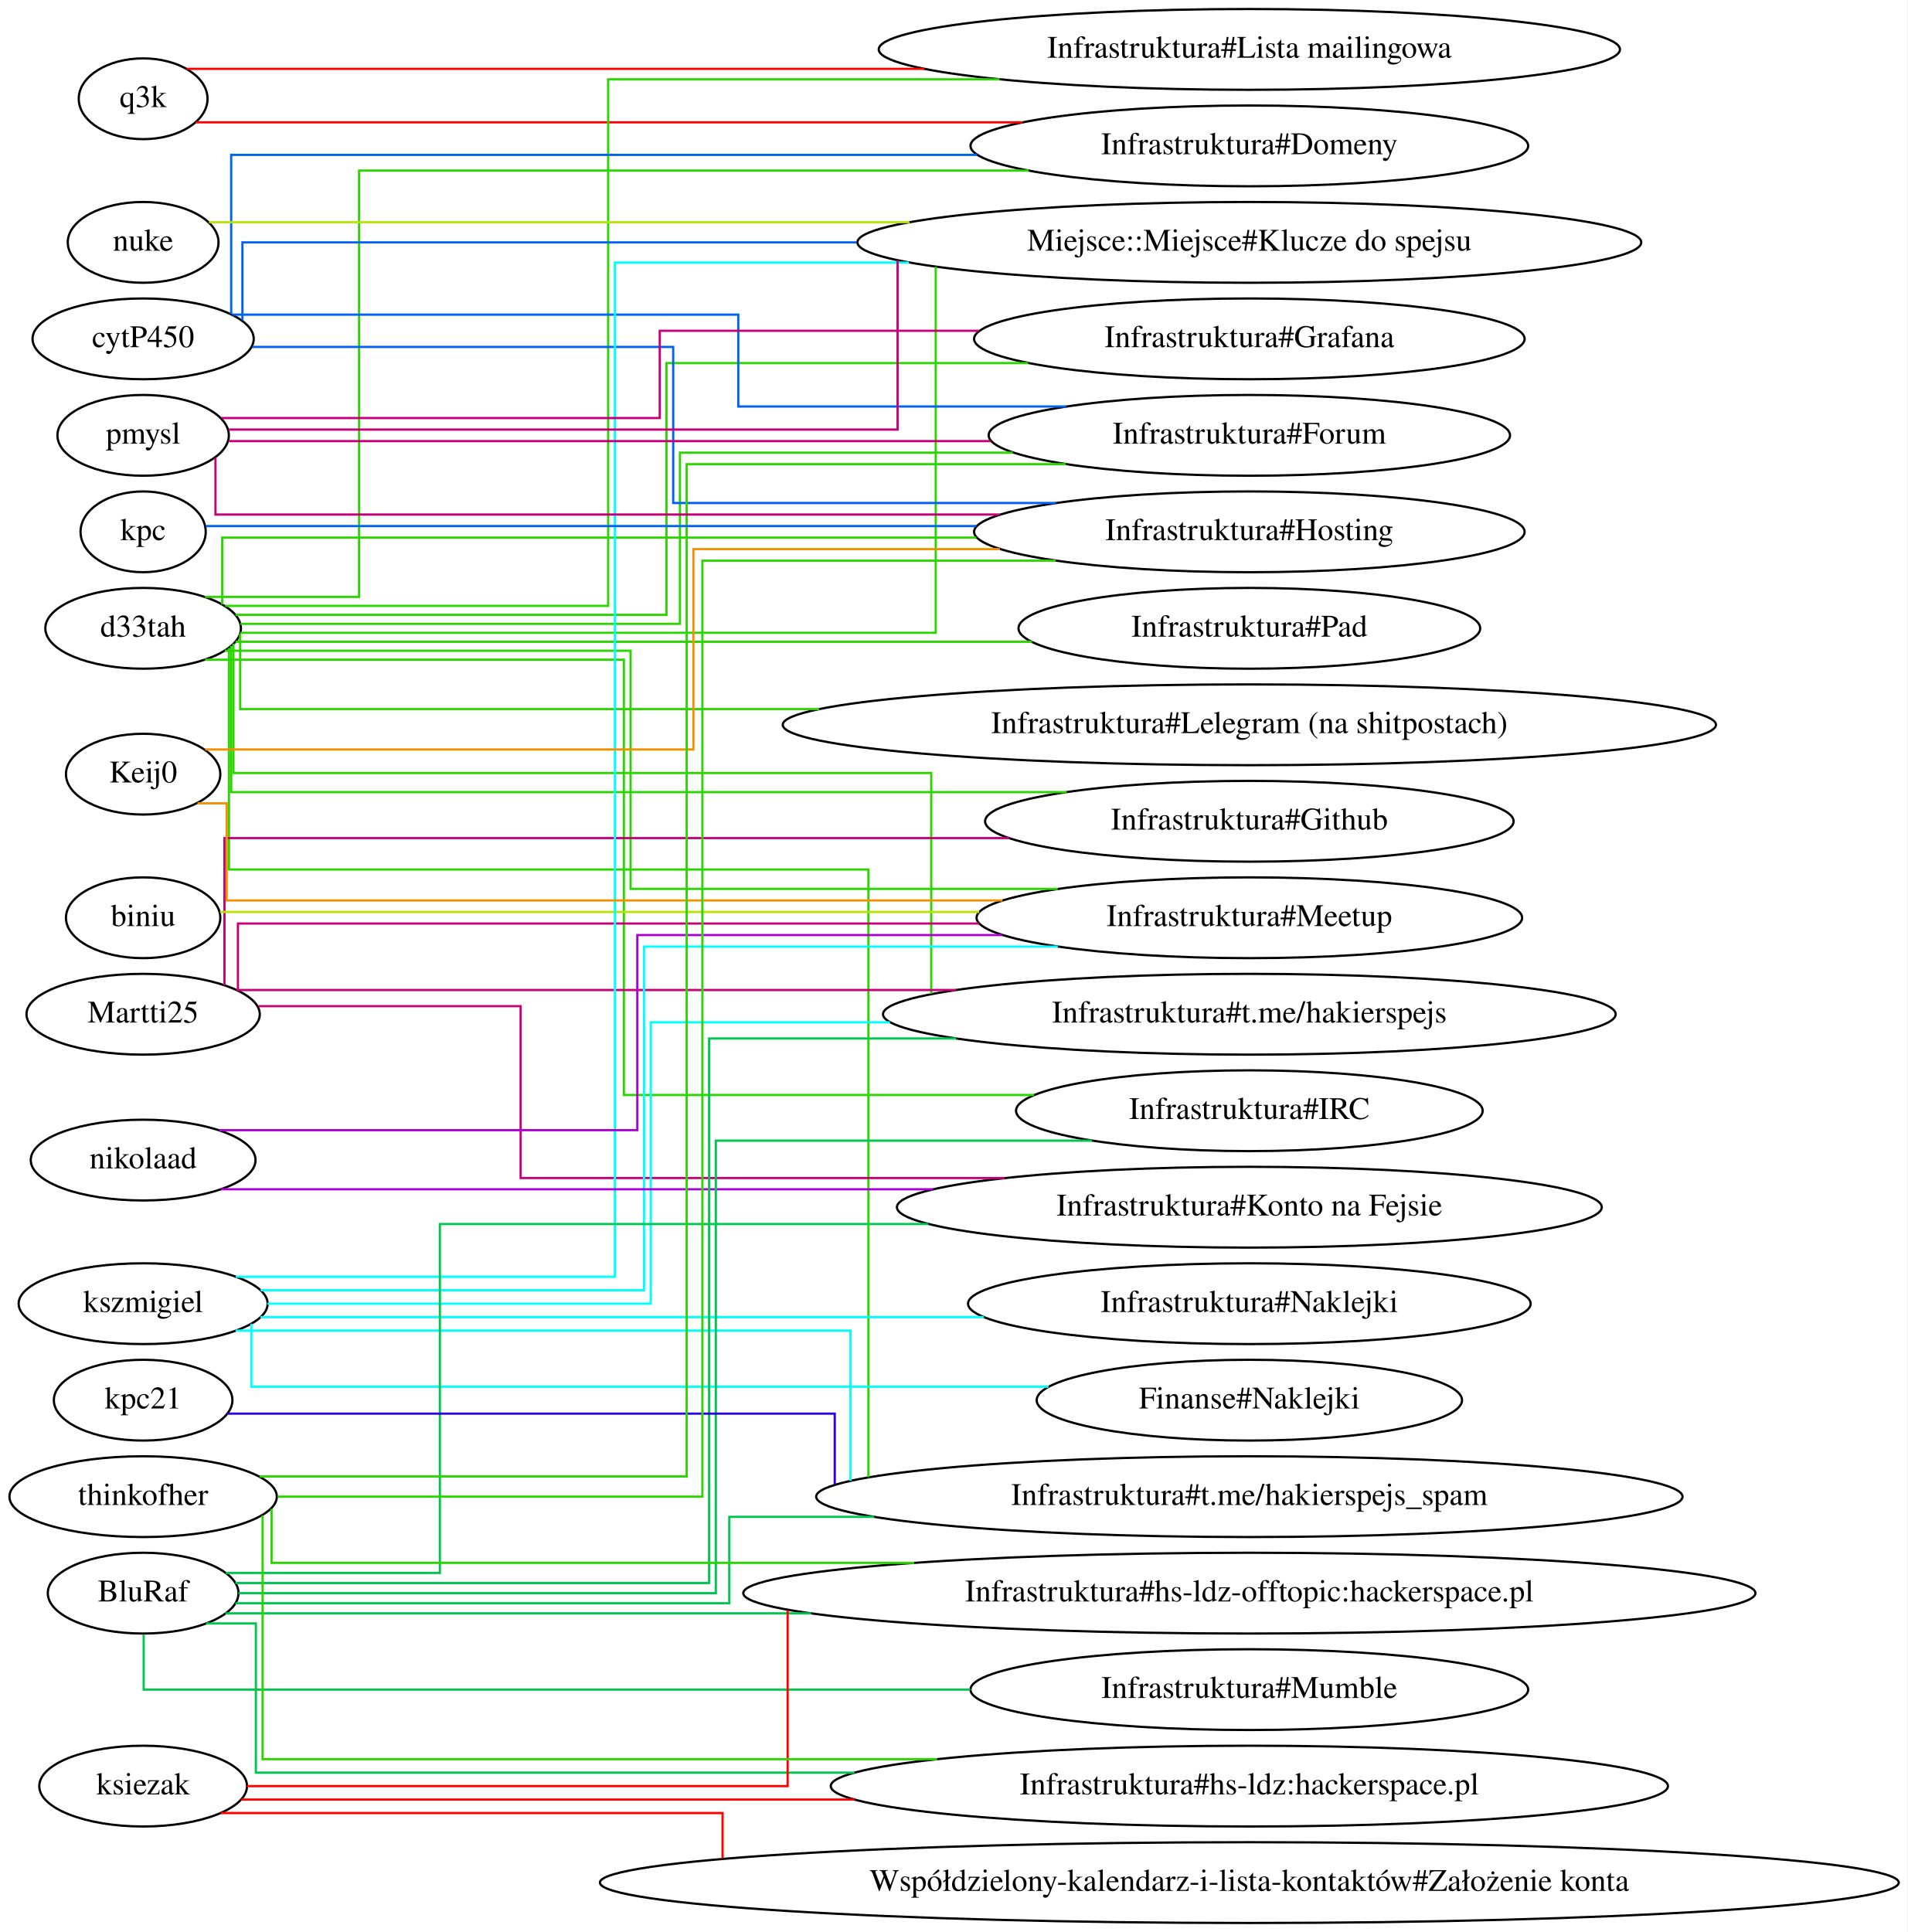
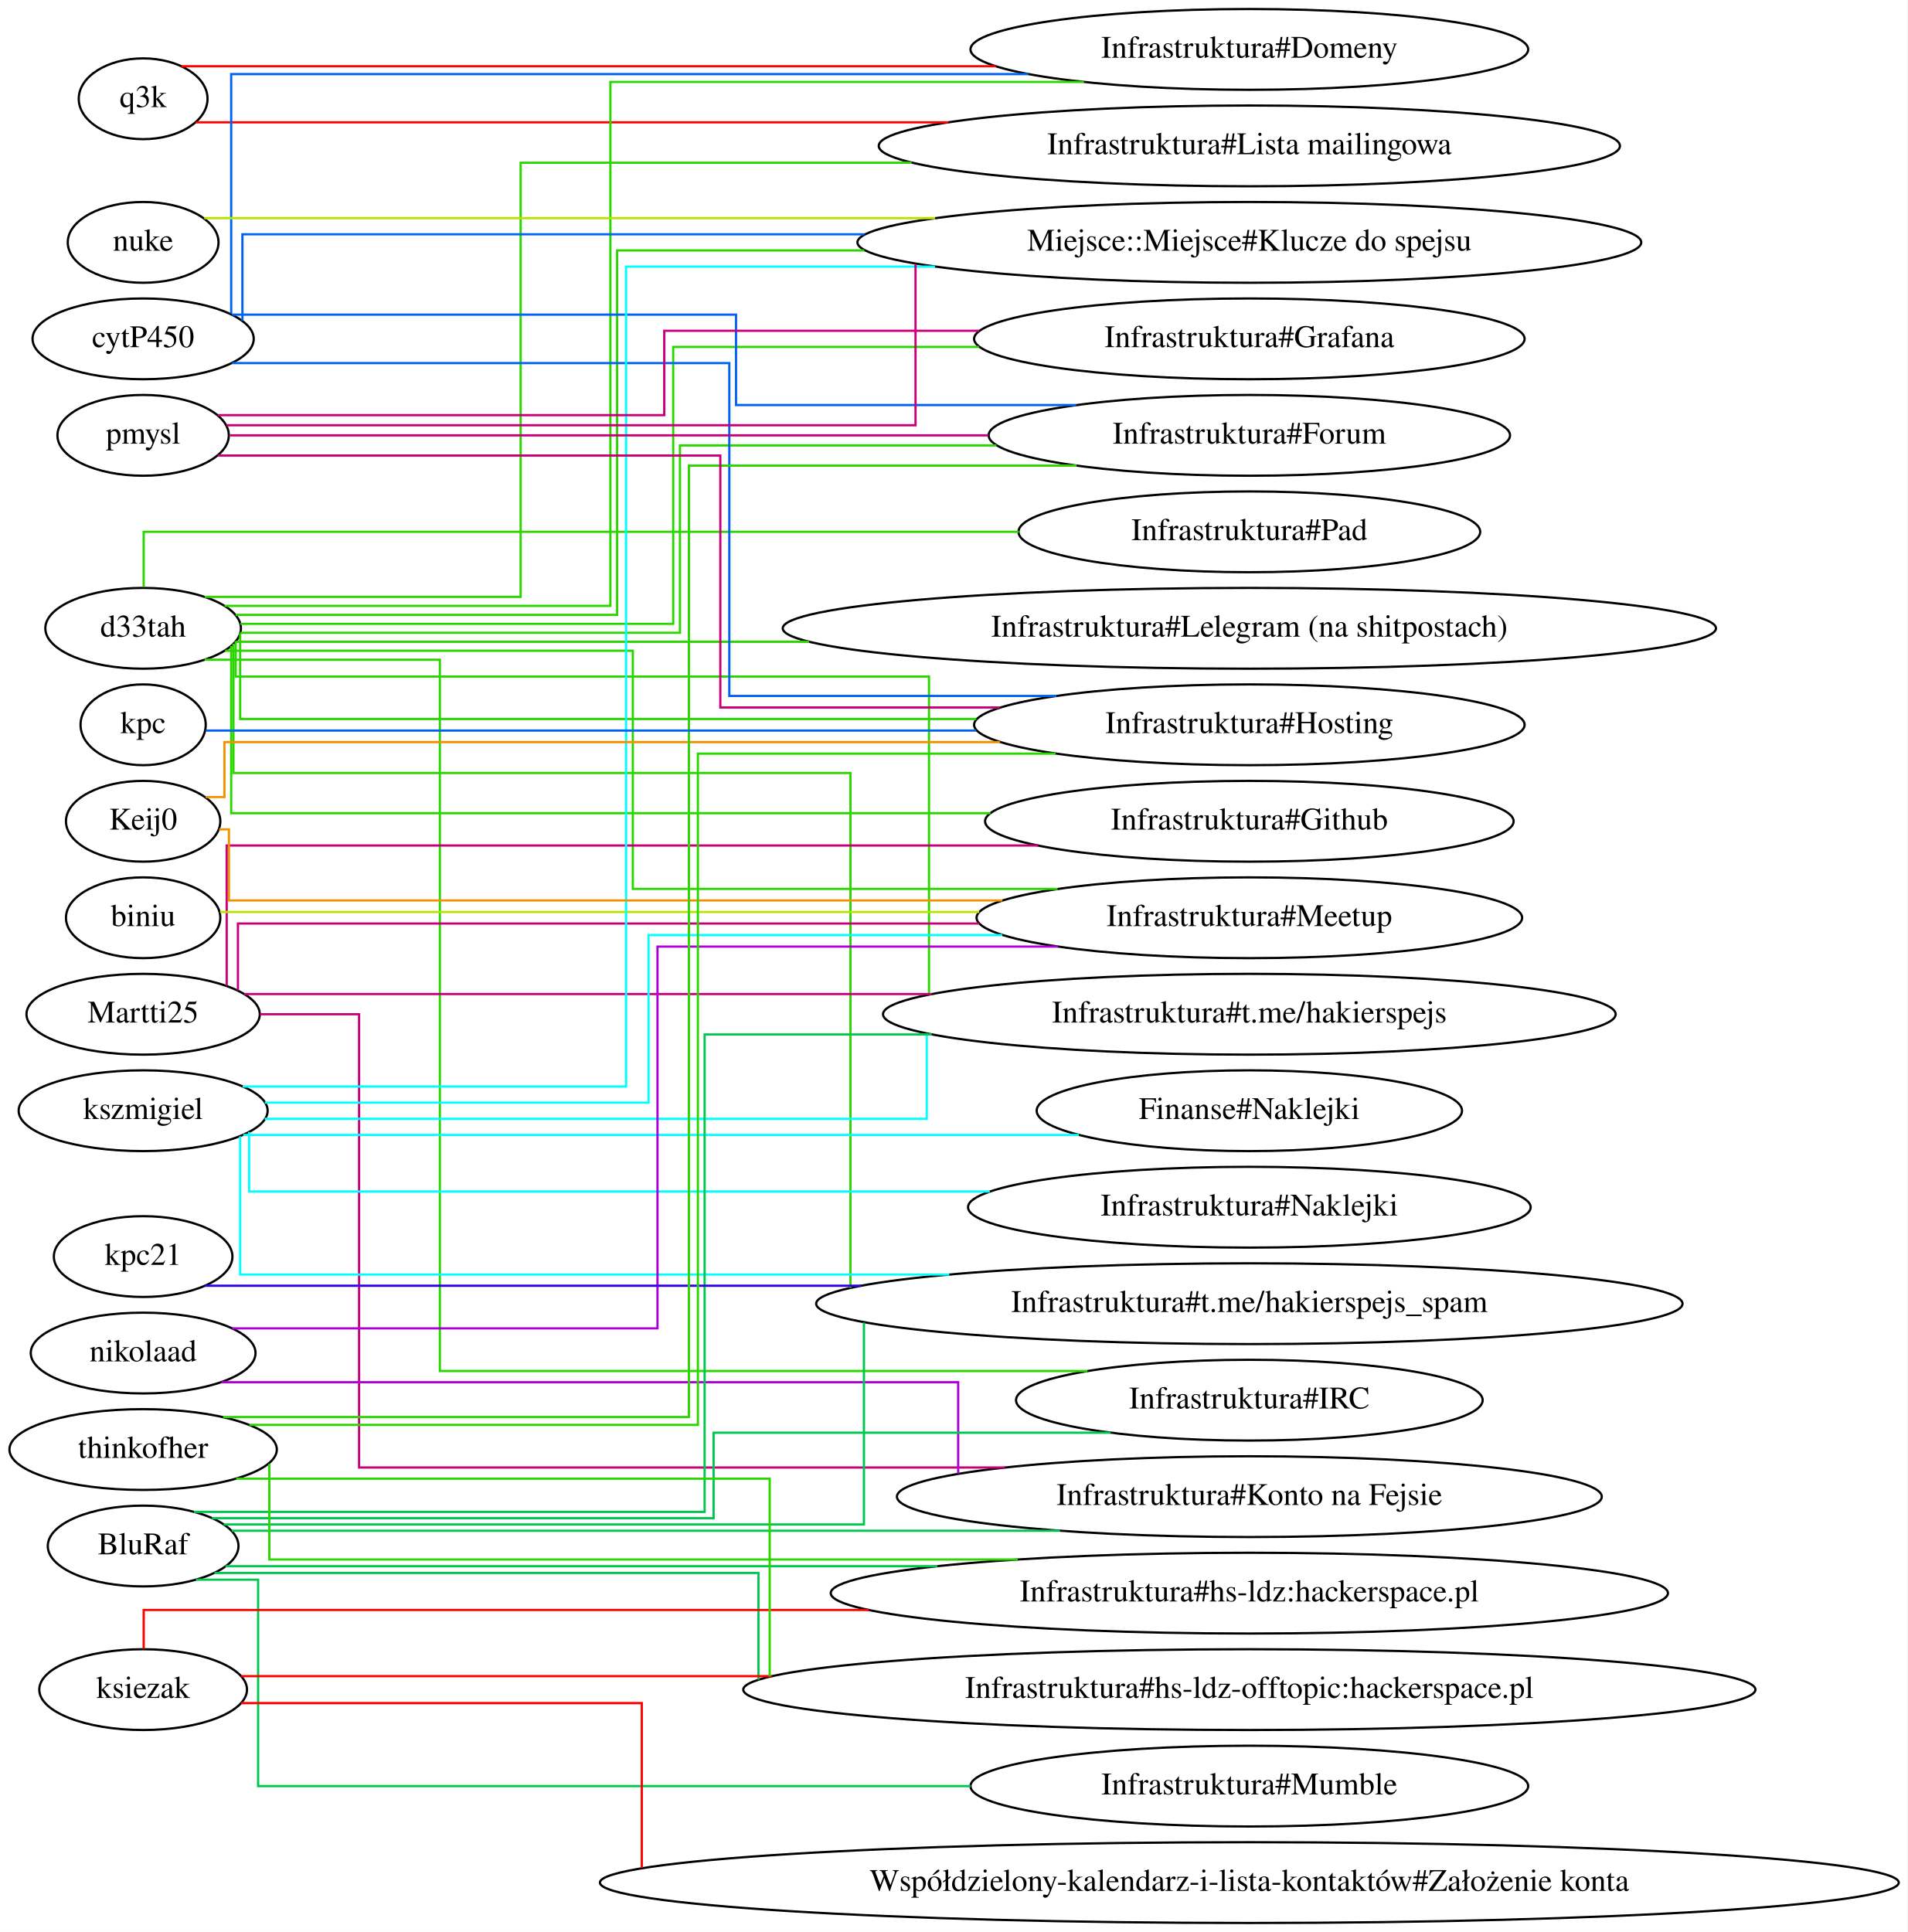
<svg xmlns="http://www.w3.org/2000/svg" width="850pt" height="861pt" viewBox="0.00 0.00 850.04 861.00">
  <g id="graph0" class="graph" transform="scale(1 1) rotate(0) translate(4 857)">
    <polygon fill="#ffffff" stroke="transparent" points="-4,4 -4,-857 846.038,-857 846.038,4 -4,4" />
    <g id="node1" class="node">
      <ellipse fill="none" stroke="#000000" cx="59.795" cy="-813" rx="28.695" ry="18" />
      <text text-anchor="middle" x="59.795" y="-809.3" font-family="Times,serif" font-size="14.00" fill="#000000">q3k</text>
    </g>
    <g id="node2" class="node">
-       <ellipse fill="none" stroke="#000000" cx="552.814" cy="-835" rx="165.171" ry="18" />
-       <text text-anchor="middle" x="552.814" y="-831.3" font-family="Times,serif" font-size="14.00" fill="#000000">Infrastruktura#Lista mailingowa</text>
+       <ellipse fill="none" stroke="#000000" cx="552.814" cy="-835" rx="124.278" ry="18" />
+       <text text-anchor="middle" x="552.814" y="-831.3" font-family="Times,serif" font-size="14.00" fill="#000000">Infrastruktura#Domeny</text>
    </g>
    <g id="edge1" class="edge">
-       <path fill="none" stroke="#ff0000" d="M79.122,-826.333C133.154,-826.333 289.575,-826.333 408.012,-826.333" />
+       <path fill="none" stroke="#ff0000" d="M76.766,-827.5C133.192,-827.5 317.839,-827.5 439.891,-827.5" />
    </g>
    <g id="node3" class="node">
-       <ellipse fill="none" stroke="#000000" cx="552.814" cy="-792" rx="124.278" ry="18" />
-       <text text-anchor="middle" x="552.814" y="-788.3" font-family="Times,serif" font-size="14.00" fill="#000000">Infrastruktura#Domeny</text>
+       <ellipse fill="none" stroke="#000000" cx="552.814" cy="-792" rx="165.171" ry="18" />
+       <text text-anchor="middle" x="552.814" y="-788.3" font-family="Times,serif" font-size="14.00" fill="#000000">Infrastruktura#Lista mailingowa</text>
    </g>
    <g id="edge2" class="edge">
-       <path fill="none" stroke="#ff0000" d="M83.242,-802.5C148.354,-802.5 334.301,-802.5 451.726,-802.5" />
+       <path fill="none" stroke="#ff0000" d="M83.242,-802.5C142.518,-802.5 301.936,-802.5 418.633,-802.5" />
    </g>
    <g id="node4" class="node">
      <ellipse fill="none" stroke="#000000" cx="59.795" cy="-577" rx="43.592" ry="18" />
      <text text-anchor="middle" x="59.795" y="-573.3" font-family="Times,serif" font-size="14.00" fill="#000000">d33tah</text>
    </g>
-     <g id="edge13" class="edge">
-       <path fill="none" stroke="#2bd500" d="M96.369,-587C155.864,-587 267.038,-587 267.038,-587 267.038,-587 267.038,-821.667 267.038,-821.667 267.038,-821.667 361.266,-821.667 441.507,-821.667" />
-     </g>
-     <g id="edge15" class="edge">
-       <path fill="none" stroke="#2bd500" d="M87.374,-591C115.814,-591 156.038,-591 156.038,-591 156.038,-591 156.038,-781 156.038,-781 156.038,-781 336.976,-781 454.479,-781" />
+     <g id="edge3" class="edge">
+       <path fill="none" stroke="#2bd500" d="M96.068,-587C155.731,-587 268.038,-587 268.038,-587 268.038,-587 268.038,-820.5 268.038,-820.5 268.038,-820.5 394.729,-820.5 479.107,-820.5" />
+     </g>
+     <g id="edge9" class="edge">
+       <path fill="none" stroke="#2bd500" d="M87.2,-591C134.874,-591 228.038,-591 228.038,-591 228.038,-591 228.038,-784.5 228.038,-784.5 228.038,-784.5 317.355,-784.5 402.31,-784.5" />
    </g>
    <g id="node5" class="node">
-       <ellipse fill="none" stroke="#000000" cx="552.814" cy="-362" rx="103.981" ry="18" />
-       <text text-anchor="middle" x="552.814" y="-358.3" font-family="Times,serif" font-size="14.00" fill="#000000">Infrastruktura#IRC</text>
-     </g>
-     <g id="edge3" class="edge">
-       <path fill="none" stroke="#2bd500" d="M87.365,-563C145.228,-563 274.038,-563 274.038,-563 274.038,-563 274.038,-369 274.038,-369 274.038,-369 376.235,-369 456.875,-369" />
+       <ellipse fill="none" stroke="#000000" cx="552.814" cy="-405" rx="163.271" ry="18" />
+       <text text-anchor="middle" x="552.814" y="-401.3" font-family="Times,serif" font-size="14.00" fill="#000000">Infrastruktura#t.me/hakierspejs</text>
+     </g>
+     <g id="edge4" class="edge">
+       <path fill="none" stroke="#2bd500" d="M101.038,-571.125C101.038,-564.759 101.038,-555.5 101.038,-555.5 101.038,-555.5 410.038,-555.5 410.038,-555.5 410.038,-555.5 410.038,-446.364 410.038,-413.964" />
    </g>
    <g id="node6" class="node">
+       <ellipse fill="none" stroke="#000000" cx="552.814" cy="-749" rx="174.669" ry="18" />
+       <text text-anchor="middle" x="552.814" y="-745.3" font-family="Times,serif" font-size="14.00" fill="#000000">Miejsce::Miejsce#Klucze do spejsu</text>
+     </g>
+     <g id="edge5" class="edge">
+       <path fill="none" stroke="#2bd500" d="M101.026,-583C162.502,-583 271.038,-583 271.038,-583 271.038,-583 271.038,-745.4 271.038,-745.4 271.038,-745.4 322.356,-745.4 381.19,-745.4" />
+     </g>
+     <g id="node7" class="node">
+       <ellipse fill="none" stroke="#000000" cx="552.814" cy="-706" rx="122.678" ry="18" />
+       <text text-anchor="middle" x="552.814" y="-702.3" font-family="Times,serif" font-size="14.00" fill="#000000">Infrastruktura#Grafana</text>
+     </g>
+     <g id="edge6" class="edge">
+       <path fill="none" stroke="#2bd500" d="M103.125,-579C171.327,-579 296.038,-579 296.038,-579 296.038,-579 296.038,-702.4 296.038,-702.4 296.038,-702.4 365.606,-702.4 432.32,-702.4" />
+     </g>
+     <g id="node8" class="node">
+       <ellipse fill="none" stroke="#000000" cx="552.814" cy="-620" rx="102.882" ry="18" />
+       <text text-anchor="middle" x="552.814" y="-616.3" font-family="Times,serif" font-size="14.00" fill="#000000">Infrastruktura#Pad</text>
+     </g>
+     <g id="edge7" class="edge">
+       <path fill="none" stroke="#2bd500" d="M60.038,-595.485C60.038,-607.14 60.038,-620 60.038,-620 60.038,-620 305.693,-620 450.112,-620" />
+     </g>
+     <g id="node9" class="node">
+       <ellipse fill="none" stroke="#000000" cx="552.814" cy="-577" rx="207.963" ry="18" />
+       <text text-anchor="middle" x="552.814" y="-573.3" font-family="Times,serif" font-size="14.00" fill="#000000">Infrastruktura#Lelegram (na shitpostach)</text>
+     </g>
+     <g id="edge8" class="edge">
+       <path fill="none" stroke="#2bd500" d="M100.981,-571C157.276,-571 262.067,-571 356.566,-571" />
+     </g>
+     <g id="node10" class="node">
      <ellipse fill="none" stroke="#000000" cx="552.814" cy="-663" rx="116.18" ry="18" />
      <text text-anchor="middle" x="552.814" y="-659.3" font-family="Times,serif" font-size="14.00" fill="#000000">Infrastruktura#Forum</text>
    </g>
-     <g id="edge4" class="edge">
-       <path fill="none" stroke="#2bd500" d="M103.12,-579C172.063,-579 299.038,-579 299.038,-579 299.038,-579 299.038,-655.286 299.038,-655.286 299.038,-655.286 377.67,-655.286 447.395,-655.286" />
-     </g>
-     <g id="node7" class="node">
+     <g id="edge10" class="edge">
+       <path fill="none" stroke="#2bd500" d="M103.12,-575C172.063,-575 299.038,-575 299.038,-575 299.038,-575 299.038,-658.5 299.038,-658.5 299.038,-658.5 372.249,-658.5 440.026,-658.5" />
+     </g>
+     <g id="node11" class="node">
+       <ellipse fill="none" stroke="#000000" cx="552.814" cy="-233" rx="103.981" ry="18" />
+       <text text-anchor="middle" x="552.814" y="-229.3" font-family="Times,serif" font-size="14.00" fill="#000000">Infrastruktura#IRC</text>
+     </g>
+     <g id="edge11" class="edge">
+       <path fill="none" stroke="#2bd500" d="M87.196,-563C125.93,-563 192.038,-563 192.038,-563 192.038,-563 192.038,-246 192.038,-246 192.038,-246 375.389,-246 480.673,-246" />
+     </g>
+     <g id="node12" class="node">
+       <ellipse fill="none" stroke="#000000" cx="552.814" cy="-534" rx="122.678" ry="18" />
+       <text text-anchor="middle" x="552.814" y="-530.3" font-family="Times,serif" font-size="14.00" fill="#000000">Infrastruktura#Hosting</text>
+     </g>
+     <g id="edge12" class="edge">
+       <path fill="none" stroke="#2bd500" d="M103.038,-574.826C103.038,-566.429 103.038,-536.571 103.038,-536.571 103.038,-536.571 297.895,-536.571 431.098,-536.571" />
+     </g>
+     <g id="node13" class="node">
      <ellipse fill="none" stroke="#000000" cx="552.814" cy="-448" rx="121.578" ry="18" />
      <text text-anchor="middle" x="552.814" y="-444.3" font-family="Times,serif" font-size="14.00" fill="#000000">Infrastruktura#Meetup</text>
    </g>
-     <g id="edge5" class="edge">
-       <path fill="none" stroke="#2bd500" d="M96.156,-567C158,-567 277.038,-567 277.038,-567 277.038,-567 277.038,-460.857 277.038,-460.857 277.038,-460.857 386.453,-460.857 467.445,-460.857" />
-     </g>
-     <g id="node8" class="node">
-       <ellipse fill="none" stroke="#000000" cx="552.814" cy="-534" rx="207.963" ry="18" />
-       <text text-anchor="middle" x="552.814" y="-530.3" font-family="Times,serif" font-size="14.00" fill="#000000">Infrastruktura#Lelegram (na shitpostach)</text>
-     </g>
-     <g id="edge6" class="edge">
-       <path fill="none" stroke="#2bd500" d="M103.038,-574.638C103.038,-566.629 103.038,-541 103.038,-541 103.038,-541 238.757,-541 361.09,-541" />
-     </g>
-     <g id="node9" class="node">
-       <ellipse fill="none" stroke="#000000" cx="552.814" cy="-620" rx="122.678" ry="18" />
-       <text text-anchor="middle" x="552.814" y="-616.3" font-family="Times,serif" font-size="14.00" fill="#000000">Infrastruktura#Hosting</text>
-     </g>
-     <g id="edge7" class="edge">
-       <path fill="none" stroke="#2bd500" d="M95.038,-587.622C95.038,-599.6 95.038,-617.429 95.038,-617.429 95.038,-617.429 295.426,-617.429 431.04,-617.429" />
-     </g>
-     <g id="node10" class="node">
+     <g id="edge13" class="edge">
+       <path fill="none" stroke="#2bd500" d="M96.324,-567C158.452,-567 278.038,-567 278.038,-567 278.038,-567 278.038,-460.857 278.038,-460.857 278.038,-460.857 386.718,-460.857 467.379,-460.857" />
+     </g>
+     <g id="node14" class="node">
      <ellipse fill="none" stroke="#000000" cx="552.814" cy="-491" rx="117.779" ry="18" />
      <text text-anchor="middle" x="552.814" y="-487.3" font-family="Times,serif" font-size="14.00" fill="#000000">Infrastruktura#Github</text>
    </g>
-     <g id="edge8" class="edge">
-       <path fill="none" stroke="#2bd500" d="M99.038,-569.188C99.038,-550.356 99.038,-504 99.038,-504 99.038,-504 340.842,-504 471.426,-504" />
-     </g>
-     <g id="node11" class="node">
-       <ellipse fill="none" stroke="#000000" cx="552.814" cy="-190" rx="193.066" ry="18" />
-       <text text-anchor="middle" x="552.814" y="-186.3" font-family="Times,serif" font-size="14.00" fill="#000000">Infrastruktura#t.me/hakierspejs_spam</text>
-     </g>
-     <g id="edge9" class="edge">
-       <path fill="none" stroke="#2bd500" d="M98.038,-568.203C98.038,-542.529 98.038,-469.5 98.038,-469.5 98.038,-469.5 383.038,-469.5 383.038,-469.5 383.038,-469.5 383.038,-245.848 383.038,-198.671" />
-     </g>
-     <g id="node12" class="node">
-       <ellipse fill="none" stroke="#000000" cx="552.814" cy="-577" rx="102.882" ry="18" />
-       <text text-anchor="middle" x="552.814" y="-573.3" font-family="Times,serif" font-size="14.00" fill="#000000">Infrastruktura#Pad</text>
-     </g>
-     <g id="edge10" class="edge">
-       <path fill="none" stroke="#2bd500" d="M100.981,-571C178.51,-571 348.017,-571 455.949,-571" />
-     </g>
-     <g id="node13" class="node">
-       <ellipse fill="none" stroke="#000000" cx="552.814" cy="-706" rx="122.678" ry="18" />
-       <text text-anchor="middle" x="552.814" y="-702.3" font-family="Times,serif" font-size="14.00" fill="#000000">Infrastruktura#Grafana</text>
-     </g>
-     <g id="edge11" class="edge">
-       <path fill="none" stroke="#2bd500" d="M100.957,-583C167.917,-583 293.038,-583 293.038,-583 293.038,-583 293.038,-695.2 293.038,-695.2 293.038,-695.2 380.745,-695.2 454.233,-695.2" />
-     </g>
-     <g id="node14" class="node">
-       <ellipse fill="none" stroke="#000000" cx="552.814" cy="-749" rx="174.669" ry="18" />
-       <text text-anchor="middle" x="552.814" y="-745.3" font-family="Times,serif" font-size="14.00" fill="#000000">Miejsce::Miejsce#Klucze do spejsu</text>
-     </g>
-     <g id="edge12" class="edge">
-       <path fill="none" stroke="#2bd500" d="M103.109,-575C197.435,-575 413.038,-575 413.038,-575 413.038,-575 413.038,-700.023 413.038,-738.115" />
+     <g id="edge14" class="edge">
+       <path fill="none" stroke="#2bd500" d="M99.038,-569.099C99.038,-548.475 99.038,-494.6 99.038,-494.6 99.038,-494.6 302.987,-494.6 437.427,-494.6" />
    </g>
    <g id="node15" class="node">
-       <ellipse fill="none" stroke="#000000" cx="552.814" cy="-405" rx="163.271" ry="18" />
-       <text text-anchor="middle" x="552.814" y="-401.3" font-family="Times,serif" font-size="14.00" fill="#000000">Infrastruktura#t.me/hakierspejs</text>
-     </g>
-     <g id="edge14" class="edge">
-       <path fill="none" stroke="#2bd500" d="M100.038,-570.097C100.038,-553.458 100.038,-512.5 100.038,-512.5 100.038,-512.5 411.038,-512.5 411.038,-512.5 411.038,-512.5 411.038,-440.162 411.038,-414.165" />
+       <ellipse fill="none" stroke="#000000" cx="552.814" cy="-276" rx="193.066" ry="18" />
+       <text text-anchor="middle" x="552.814" y="-272.3" font-family="Times,serif" font-size="14.00" fill="#000000">Infrastruktura#t.me/hakierspejs_spam</text>
+     </g>
+     <g id="edge15" class="edge">
+       <path fill="none" stroke="#2bd500" d="M100.038,-570.097C100.038,-553.458 100.038,-512.5 100.038,-512.5 100.038,-512.5 375.038,-512.5 375.038,-512.5 375.038,-512.5 375.038,-322.429 375.038,-283.078" />
    </g>
    <g id="node16" class="node">
      <ellipse fill="none" stroke="#000000" cx="59.795" cy="-706" rx="49.291" ry="18" />
      <text text-anchor="middle" x="59.795" y="-702.3" font-family="Times,serif" font-size="14.00" fill="#000000">cytP450</text>
    </g>
+     <g id="edge16" class="edge">
+       <path fill="none" stroke="#0061f2" d="M99.038,-717.314C99.038,-746.849 99.038,-824 99.038,-824 99.038,-824 320.892,-824 454.351,-824" />
+     </g>
+     <g id="edge17" class="edge">
+       <path fill="none" stroke="#0061f2" d="M104.038,-714.117C104.038,-727.468 104.038,-752.6 104.038,-752.6 104.038,-752.6 254.539,-752.6 381.23,-752.6" />
+     </g>
+     <g id="edge18" class="edge">
+       <path fill="none" stroke="#0061f2" d="M99.355,-716.8C173.07,-716.8 324.038,-716.8 324.038,-716.8 324.038,-716.8 324.038,-676.5 324.038,-676.5 324.038,-676.5 409.264,-676.5 475.68,-676.5" />
+     </g>
    <g id="edge19" class="edge">
-       <path fill="none" stroke="#0061f2" d="M99.038,-717.059C99.038,-739.441 99.038,-788 99.038,-788 99.038,-788 297.089,-788 431.508,-788" />
-     </g>
-     <g id="edge17" class="edge">
-       <path fill="none" stroke="#0061f2" d="M99.504,-716.8C173.498,-716.8 325.038,-716.8 325.038,-716.8 325.038,-716.8 325.038,-675.857 325.038,-675.857 325.038,-675.857 405.867,-675.857 471.225,-675.857" />
-     </g>
-     <g id="edge18" class="edge">
-       <path fill="none" stroke="#0061f2" d="M108.458,-702.4C177.615,-702.4 296.038,-702.4 296.038,-702.4 296.038,-702.4 296.038,-632.857 296.038,-632.857 296.038,-632.857 392.001,-632.857 466.597,-632.857" />
-     </g>
-     <g id="edge16" class="edge">
-       <path fill="none" stroke="#0061f2" d="M104.038,-714.291C104.038,-726.786 104.038,-749 104.038,-749 104.038,-749 251.76,-749 377.699,-749" />
+       <path fill="none" stroke="#0061f2" d="M99.472,-695.2C172.554,-695.2 321.038,-695.2 321.038,-695.2 321.038,-695.2 321.038,-546.857 321.038,-546.857 321.038,-546.857 400.877,-546.857 466.838,-546.857" />
    </g>
    <g id="node17" class="node">
      <ellipse fill="none" stroke="#000000" cx="59.795" cy="-405" rx="51.991" ry="18" />
      <text text-anchor="middle" x="59.795" y="-401.3" font-family="Times,serif" font-size="14.00" fill="#000000">Martti25</text>
    </g>
+     <g id="edge22" class="edge">
+       <path fill="none" stroke="#c60077" d="M104.854,-414C173.611,-414 307.651,-414 411.268,-414" />
+     </g>
    <g id="edge21" class="edge">
      <path fill="none" stroke="#c60077" d="M102.038,-415.622C102.038,-427.6 102.038,-445.429 102.038,-445.429 102.038,-445.429 298.78,-445.429 432.31,-445.429" />
    </g>
+     <g id="edge23" class="edge">
+       <path fill="none" stroke="#c60077" d="M97.038,-417.757C97.038,-439.212 97.038,-480.2 97.038,-480.2 97.038,-480.2 325.192,-480.2 458.653,-480.2" />
+     </g>
+     <g id="node18" class="node">
+       <ellipse fill="none" stroke="#000000" cx="552.814" cy="-190" rx="157.072" ry="18" />
+       <text text-anchor="middle" x="552.814" y="-186.3" font-family="Times,serif" font-size="14.00" fill="#000000">Infrastruktura#Konto na Fejsie</text>
+     </g>
    <g id="edge20" class="edge">
-       <path fill="none" stroke="#c60077" d="M96.038,-417.963C96.038,-440.259 96.038,-483.5 96.038,-483.5 96.038,-483.5 310.711,-483.5 445.72,-483.5" />
-     </g>
-     <g id="edge22" class="edge">
-       <path fill="none" stroke="#c60077" d="M101.404,-415.8C171.397,-415.8 315.49,-415.8 422.141,-415.8" />
-     </g>
-     <g id="node18" class="node">
-       <ellipse fill="none" stroke="#000000" cx="552.814" cy="-319" rx="157.072" ry="18" />
-       <text text-anchor="middle" x="552.814" y="-315.3" font-family="Times,serif" font-size="14.00" fill="#000000">Infrastruktura#Konto na Fejsie</text>
-     </g>
-     <g id="edge23" class="edge">
-       <path fill="none" stroke="#c60077" d="M111.187,-408.6C160.665,-408.6 228.038,-408.6 228.038,-408.6 228.038,-408.6 228.038,-332 228.038,-332 228.038,-332 349.414,-332 443.765,-332" />
+       <path fill="none" stroke="#c60077" d="M111.86,-405C134.537,-405 156.038,-405 156.038,-405 156.038,-405 156.038,-203 156.038,-203 156.038,-203 326.407,-203 443.868,-203" />
    </g>
    <g id="node19" class="node">
      <ellipse fill="none" stroke="#000000" cx="59.795" cy="-448" rx="34.394" ry="18" />
      <text text-anchor="middle" x="59.795" y="-444.3" font-family="Times,serif" font-size="14.00" fill="#000000">biniu</text>
    </g>
    <g id="edge24" class="edge">
      <path fill="none" stroke="#b6e400" d="M94.071,-450.571C162.967,-450.571 321.146,-450.571 432.413,-450.571" />
    </g>
    <g id="node20" class="node">
-       <ellipse fill="none" stroke="#000000" cx="59.795" cy="-276" rx="55.491" ry="18" />
-       <text text-anchor="middle" x="59.795" y="-272.3" font-family="Times,serif" font-size="14.00" fill="#000000">kszmigiel</text>
+       <ellipse fill="none" stroke="#000000" cx="59.795" cy="-362" rx="55.491" ry="18" />
+       <text text-anchor="middle" x="59.795" y="-358.3" font-family="Times,serif" font-size="14.00" fill="#000000">kszmigiel</text>
    </g>
    <g id="edge25" class="edge">
-       <path fill="none" stroke="#00ffff" d="M112.135,-282C178.119,-282 283.038,-282 283.038,-282 283.038,-282 283.038,-435.143 283.038,-435.143 283.038,-435.143 388.419,-435.143 467.455,-435.143" />
+       <path fill="none" stroke="#00ffff" d="M113.981,-358.4C212.077,-358.4 409.038,-358.4 409.038,-358.4 409.038,-358.4 409.038,-383 409.038,-396.453" />
+     </g>
+     <g id="edge26" class="edge">
+       <path fill="none" stroke="#00ffff" d="M104.132,-372.8C167.142,-372.8 275.038,-372.8 275.038,-372.8 275.038,-372.8 275.038,-738.2 275.038,-738.2 275.038,-738.2 343.671,-738.2 412.705,-738.2" />
+     </g>
+     <g id="edge29" class="edge">
+       <path fill="none" stroke="#00ffff" d="M114.033,-365.6C180.682,-365.6 285.038,-365.6 285.038,-365.6 285.038,-365.6 285.038,-440.286 285.038,-440.286 285.038,-440.286 368.884,-440.286 442.74,-440.286" />
    </g>
    <g id="edge30" class="edge">
-       <path fill="none" stroke="#00ffff" d="M101.007,-264C186.458,-264 375.038,-264 375.038,-264 375.038,-264 375.038,-215.617 375.038,-197.095" />
+       <path fill="none" stroke="#00ffff" d="M103.038,-350.594C103.038,-330.062 103.038,-289 103.038,-289 103.038,-289 286.502,-289 419.084,-289" />
+     </g>
+     <g id="node21" class="node">
+       <ellipse fill="none" stroke="#000000" cx="552.814" cy="-362" rx="94.783" ry="18" />
+       <text text-anchor="middle" x="552.814" y="-358.3" font-family="Times,serif" font-size="14.00" fill="#000000">Finanse#Naklejki</text>
+     </g>
+     <g id="edge27" class="edge">
+       <path fill="none" stroke="#00ffff" d="M104.416,-351.2C188.8,-351.2 372.62,-351.2 476.801,-351.2" />
+     </g>
+     <g id="node22" class="node">
+       <ellipse fill="none" stroke="#000000" cx="552.814" cy="-319" rx="125.378" ry="18" />
+       <text text-anchor="middle" x="552.814" y="-315.3" font-family="Times,serif" font-size="14.00" fill="#000000">Infrastruktura#Naklejki</text>
    </g>
    <g id="edge28" class="edge">
-       <path fill="none" stroke="#00ffff" d="M101.081,-288C162.31,-288 270.038,-288 270.038,-288 270.038,-288 270.038,-740 270.038,-740 270.038,-740 333.997,-740 401.079,-740" />
-     </g>
-     <g id="edge29" class="edge">
-       <path fill="none" stroke="#00ffff" d="M115.14,-276C182.119,-276 286.038,-276 286.038,-276 286.038,-276 286.038,-401.4 286.038,-401.4 286.038,-401.4 335.967,-401.4 392.625,-401.4" />
-     </g>
-     <g id="node21" class="node">
-       <ellipse fill="none" stroke="#000000" cx="552.814" cy="-276" rx="125.378" ry="18" />
-       <text text-anchor="middle" x="552.814" y="-272.3" font-family="Times,serif" font-size="14.00" fill="#000000">Infrastruktura#Naklejki</text>
-     </g>
-     <g id="edge26" class="edge">
-       <path fill="none" stroke="#00ffff" d="M112.09,-270C188.295,-270 331.935,-270 434.522,-270" />
-     </g>
-     <g id="node22" class="node">
-       <ellipse fill="none" stroke="#000000" cx="552.814" cy="-233" rx="94.783" ry="18" />
-       <text text-anchor="middle" x="552.814" y="-229.3" font-family="Times,serif" font-size="14.00" fill="#000000">Finanse#Naklejki</text>
-     </g>
-     <g id="edge27" class="edge">
-       <path fill="none" stroke="#00ffff" d="M108.038,-267.043C108.038,-256.093 108.038,-239 108.038,-239 108.038,-239 333.46,-239 463.342,-239" />
+       <path fill="none" stroke="#00ffff" d="M107.038,-352.541C107.038,-341.875 107.038,-326 107.038,-326 107.038,-326 305.064,-326 437.146,-326" />
    </g>
    <g id="node23" class="node">
-       <ellipse fill="none" stroke="#000000" cx="59.795" cy="-340" rx="50.091" ry="18" />
-       <text text-anchor="middle" x="59.795" y="-336.3" font-family="Times,serif" font-size="14.00" fill="#000000">nikolaad</text>
+       <ellipse fill="none" stroke="#000000" cx="59.795" cy="-254" rx="50.091" ry="18" />
+       <text text-anchor="middle" x="59.795" y="-250.3" font-family="Times,serif" font-size="14.00" fill="#000000">nikolaad</text>
+     </g>
+     <g id="edge32" class="edge">
+       <path fill="none" stroke="#ab00d5" d="M99.464,-265C165.077,-265 289.038,-265 289.038,-265 289.038,-265 289.038,-435.143 289.038,-435.143 289.038,-435.143 390.472,-435.143 467.538,-435.143" />
    </g>
    <g id="edge31" class="edge">
-       <path fill="none" stroke="#ab00d5" d="M93.725,-353.333C155.505,-353.333 280.038,-353.333 280.038,-353.333 280.038,-353.333 280.038,-440.286 280.038,-440.286 280.038,-440.286 366.946,-440.286 442.652,-440.286" />
-     </g>
-     <g id="edge32" class="edge">
-       <path fill="none" stroke="#ab00d5" d="M94.463,-327C159.396,-327 302.639,-327 411.831,-327" />
+       <path fill="none" stroke="#ab00d5" d="M94.624,-241C185.541,-241 423.038,-241 423.038,-241 423.038,-241 423.038,-215.223 423.038,-200.321" />
    </g>
    <g id="node24" class="node">
-       <ellipse fill="none" stroke="#000000" cx="59.795" cy="-512" rx="34.394" ry="18" />
-       <text text-anchor="middle" x="59.795" y="-508.3" font-family="Times,serif" font-size="14.00" fill="#000000">Keij0</text>
+       <ellipse fill="none" stroke="#000000" cx="59.795" cy="-491" rx="34.394" ry="18" />
+       <text text-anchor="middle" x="59.795" y="-487.3" font-family="Times,serif" font-size="14.00" fill="#000000">Keij0</text>
+     </g>
+     <g id="edge34" class="edge">
+       <path fill="none" stroke="#f29100" d="M87.632,-501.8C92.499,-501.8 96.038,-501.8 96.038,-501.8 96.038,-501.8 96.038,-526.286 96.038,-526.286 96.038,-526.286 306.451,-526.286 441.658,-526.286" />
    </g>
    <g id="edge33" class="edge">
-       <path fill="none" stroke="#f29100" d="M84.012,-499C91.126,-499 97.038,-499 97.038,-499 97.038,-499 97.038,-455.714 97.038,-455.714 97.038,-455.714 307.898,-455.714 442.774,-455.714" />
-     </g>
-     <g id="edge34" class="edge">
-       <path fill="none" stroke="#f29100" d="M87.451,-523C151.588,-523 305.038,-523 305.038,-523 305.038,-523 305.038,-612.286 305.038,-612.286 305.038,-612.286 375.74,-612.286 441.609,-612.286" />
+       <path fill="none" stroke="#f29100" d="M93.651,-487.4C96.336,-487.4 98.038,-487.4 98.038,-487.4 98.038,-487.4 98.038,-455.714 98.038,-455.714 98.038,-455.714 308.133,-455.714 442.725,-455.714" />
    </g>
    <g id="node25" class="node">
-       <ellipse fill="none" stroke="#000000" cx="59.795" cy="-147" rx="42.494" ry="18" />
-       <text text-anchor="middle" x="59.795" y="-143.3" font-family="Times,serif" font-size="14.00" fill="#000000">BluRaf</text>
+       <ellipse fill="none" stroke="#000000" cx="59.795" cy="-168" rx="42.494" ry="18" />
+       <text text-anchor="middle" x="59.795" y="-164.3" font-family="Times,serif" font-size="14.00" fill="#000000">BluRaf</text>
+     </g>
+     <g id="edge36" class="edge">
+       <path fill="none" stroke="#00c64f" d="M82.444,-183.2C144.043,-183.2 310.038,-183.2 310.038,-183.2 310.038,-183.2 310.038,-396 310.038,-396 310.038,-396 357.97,-396 411.239,-396" />
+     </g>
+     <g id="edge40" class="edge">
+       <path fill="none" stroke="#00c64f" d="M90.462,-180.4C158.083,-180.4 314.038,-180.4 314.038,-180.4 314.038,-180.4 314.038,-218.5 314.038,-218.5 314.038,-218.5 420.264,-218.5 491.012,-218.5" />
+     </g>
+     <g id="edge41" class="edge">
+       <path fill="none" stroke="#00c64f" d="M95.71,-177.6C179.538,-177.6 381.038,-177.6 381.038,-177.6 381.038,-177.6 381.038,-243.815 381.038,-267.611" />
    </g>
    <g id="edge35" class="edge">
-       <path fill="none" stroke="#00c64f" d="M102.23,-147C174.809,-147 315.038,-147 315.038,-147 315.038,-147 315.038,-348.667 315.038,-348.667 315.038,-348.667 412.621,-348.667 482.759,-348.667" />
-     </g>
-     <g id="edge41" class="edge">
-       <path fill="none" stroke="#00c64f" d="M100.901,-142.5C174.471,-142.5 321.038,-142.5 321.038,-142.5 321.038,-142.5 321.038,-181 321.038,-181 321.038,-181 349.052,-181 385.601,-181" />
+       <path fill="none" stroke="#00c64f" d="M99.307,-174.8C179.053,-174.8 360.798,-174.8 468.435,-174.8" />
+     </g>
+     <g id="node26" class="node">
+       <ellipse fill="none" stroke="#000000" cx="552.814" cy="-61" rx="124.278" ry="18" />
+       <text text-anchor="middle" x="552.814" y="-57.3" font-family="Times,serif" font-size="14.00" fill="#000000">Infrastruktura#Mumble</text>
+     </g>
+     <g id="edge37" class="edge">
+       <path fill="none" stroke="#00c64f" d="M83.317,-153C96.788,-153 111.038,-153 111.038,-153 111.038,-153 111.038,-61 111.038,-61 111.038,-61 297.913,-61 428.579,-61" />
+     </g>
+     <g id="node27" class="node">
+       <ellipse fill="none" stroke="#000000" cx="552.814" cy="-147" rx="186.567" ry="18" />
+       <text text-anchor="middle" x="552.814" y="-143.3" font-family="Times,serif" font-size="14.00" fill="#000000">Infrastruktura#hs-ldz:hackerspace.pl</text>
+     </g>
+     <g id="edge38" class="edge">
+       <path fill="none" stroke="#00c64f" d="M96.448,-159C162.672,-159 305.434,-159 413.768,-159" />
+     </g>
+     <g id="node28" class="node">
+       <ellipse fill="none" stroke="#000000" cx="552.814" cy="-104" rx="225.56" ry="18" />
+       <text text-anchor="middle" x="552.814" y="-100.3" font-family="Times,serif" font-size="14.00" fill="#000000">Infrastruktura#hs-ldz-offtopic:hackerspace.pl</text>
    </g>
    <g id="edge39" class="edge">
-       <path fill="none" stroke="#00c64f" d="M100.883,-151.5C172.359,-151.5 312.038,-151.5 312.038,-151.5 312.038,-151.5 312.038,-394.2 312.038,-394.2 312.038,-394.2 365.606,-394.2 422.209,-394.2" />
-     </g>
-     <g id="edge38" class="edge">
-       <path fill="none" stroke="#00c64f" d="M96.632,-156C135.762,-156 192.038,-156 192.038,-156 192.038,-156 192.038,-311.5 192.038,-311.5 192.038,-311.5 308.981,-311.5 409.707,-311.5" />
-     </g>
-     <g id="node26" class="node">
-       <ellipse fill="none" stroke="#000000" cx="552.814" cy="-104" rx="124.278" ry="18" />
-       <text text-anchor="middle" x="552.814" y="-100.3" font-family="Times,serif" font-size="14.00" fill="#000000">Infrastruktura#Mumble</text>
-     </g>
-     <g id="edge36" class="edge">
-       <path fill="none" stroke="#00c64f" d="M60.038,-128.515C60.038,-116.86 60.038,-104 60.038,-104 60.038,-104 282.485,-104 428.466,-104" />
-     </g>
-     <g id="node27" class="node">
-       <ellipse fill="none" stroke="#000000" cx="552.814" cy="-61" rx="186.567" ry="18" />
-       <text text-anchor="middle" x="552.814" y="-57.3" font-family="Times,serif" font-size="14.00" fill="#000000">Infrastruktura#hs-ldz:hackerspace.pl</text>
-     </g>
-     <g id="edge37" class="edge">
-       <path fill="none" stroke="#00c64f" d="M87.854,-133.5C99.363,-133.5 110.038,-133.5 110.038,-133.5 110.038,-133.5 110.038,-67 110.038,-67 110.038,-67 253.315,-67 376.863,-67" />
-     </g>
-     <g id="node28" class="node">
-       <ellipse fill="none" stroke="#000000" cx="552.814" cy="-147" rx="225.56" ry="18" />
-       <text text-anchor="middle" x="552.814" y="-143.3" font-family="Times,serif" font-size="14.00" fill="#000000">Infrastruktura#hs-ldz-offtopic:hackerspace.pl</text>
-     </g>
-     <g id="edge40" class="edge">
-       <path fill="none" stroke="#00c64f" d="M96.448,-138C151.681,-138 260.155,-138 357.491,-138" />
+       <path fill="none" stroke="#00c64f" d="M91.522,-156C163.711,-156 334.038,-156 334.038,-156 334.038,-156 334.038,-121.008 334.038,-108.433" />
    </g>
    <g id="node29" class="node">
-       <ellipse fill="none" stroke="#000000" cx="59.795" cy="-233" rx="39.794" ry="18" />
-       <text text-anchor="middle" x="59.795" y="-229.3" font-family="Times,serif" font-size="14.00" fill="#000000">kpc21</text>
+       <ellipse fill="none" stroke="#000000" cx="59.795" cy="-297" rx="39.794" ry="18" />
+       <text text-anchor="middle" x="59.795" y="-293.3" font-family="Times,serif" font-size="14.00" fill="#000000">kpc21</text>
    </g>
    <g id="edge42" class="edge">
-       <path fill="none" stroke="#2e00e4" d="M97.283,-227C179.431,-227 368.038,-227 368.038,-227 368.038,-227 368.038,-205.752 368.038,-195.459" />
+       <path fill="none" stroke="#2e00e4" d="M87.358,-284C142.769,-284 271.61,-284 379.72,-284" />
    </g>
    <g id="node30" class="node">
-       <ellipse fill="none" stroke="#000000" cx="59.795" cy="-61" rx="46.292" ry="18" />
-       <text text-anchor="middle" x="59.795" y="-57.3" font-family="Times,serif" font-size="14.00" fill="#000000">ksiezak</text>
+       <ellipse fill="none" stroke="#000000" cx="59.795" cy="-104" rx="46.292" ry="18" />
+       <text text-anchor="middle" x="59.795" y="-100.3" font-family="Times,serif" font-size="14.00" fill="#000000">ksiezak</text>
+     </g>
+     <g id="edge43" class="edge">
+       <path fill="none" stroke="#ff0000" d="M60.038,-122.166C60.038,-130.9 60.038,-139.5 60.038,-139.5 60.038,-139.5 240.686,-139.5 383.228,-139.5" />
    </g>
    <g id="edge45" class="edge">
-       <path fill="none" stroke="#ff0000" d="M103.547,-55C164.584,-55 278.833,-55 376.84,-55" />
-     </g>
-     <g id="edge44" class="edge">
-       <path fill="none" stroke="#ff0000" d="M105.945,-61C187.142,-61 347.038,-61 347.038,-61 347.038,-61 347.038,-118.321 347.038,-139.368" />
+       <path fill="none" stroke="#ff0000" d="M103.547,-110C157.043,-110 251.414,-110 339.9,-110" />
    </g>
    <g id="node31" class="node">
      <ellipse fill="none" stroke="#000000" cx="552.814" cy="-18" rx="289.449" ry="18" />
      <text text-anchor="middle" x="552.814" y="-14.3" font-family="Times,serif" font-size="14.00" fill="#000000">Współdzielony-kalendarz-i-lista-kontaktów#Założenie konta</text>
    </g>
-     <g id="edge43" class="edge">
-       <path fill="none" stroke="#ff0000" d="M94.355,-49C164.724,-49 318.038,-49 318.038,-49 318.038,-49 318.038,-37.782 318.038,-28.842" />
+     <g id="edge44" class="edge">
+       <path fill="none" stroke="#ff0000" d="M103.438,-98C168.161,-98 282.038,-98 282.038,-98 282.038,-98 282.038,-43.653 282.038,-24.547" />
    </g>
    <g id="node32" class="node">
-       <ellipse fill="none" stroke="#000000" cx="59.795" cy="-190" rx="59.59" ry="18" />
-       <text text-anchor="middle" x="59.795" y="-186.3" font-family="Times,serif" font-size="14.00" fill="#000000">thinkofher</text>
+       <ellipse fill="none" stroke="#000000" cx="59.795" cy="-211" rx="59.59" ry="18" />
+       <text text-anchor="middle" x="59.795" y="-207.3" font-family="Times,serif" font-size="14.00" fill="#000000">thinkofher</text>
+     </g>
+     <g id="edge47" class="edge">
+       <path fill="none" stroke="#2bd500" d="M95.425,-225.5C162.988,-225.5 303.038,-225.5 303.038,-225.5 303.038,-225.5 303.038,-649.5 303.038,-649.5 303.038,-649.5 402.445,-649.5 475.835,-649.5" />
+     </g>
+     <g id="edge48" class="edge">
+       <path fill="none" stroke="#2bd500" d="M107.173,-222C178.964,-222 307.038,-222 307.038,-222 307.038,-222 307.038,-521.143 307.038,-521.143 307.038,-521.143 395.69,-521.143 466.508,-521.143" />
    </g>
    <g id="edge46" class="edge">
-       <path fill="none" stroke="#2bd500" d="M111.762,-199C182.941,-199 302.038,-199 302.038,-199 302.038,-199 302.038,-650.143 302.038,-650.143 302.038,-650.143 397.866,-650.143 471.047,-650.143" />
+       <path fill="none" stroke="#2bd500" d="M116.038,-204.594C116.038,-191.312 116.038,-162 116.038,-162 116.038,-162 320.435,-162 449.581,-162" />
    </g>
    <g id="edge49" class="edge">
-       <path fill="none" stroke="#2bd500" d="M119.812,-190C193.563,-190 309.038,-190 309.038,-190 309.038,-190 309.038,-607.143 309.038,-607.143 309.038,-607.143 396.398,-607.143 466.524,-607.143" />
-     </g>
-     <g id="edge48" class="edge">
-       <path fill="none" stroke="#2bd500" d="M113.038,-181.586C113.038,-154.759 113.038,-73 113.038,-73 113.038,-73 284.825,-73 413.666,-73" />
-     </g>
-     <g id="edge47" class="edge">
-       <path fill="none" stroke="#2bd500" d="M117.038,-184.589C117.038,-176.073 117.038,-160.5 117.038,-160.5 117.038,-160.5 277.306,-160.5 403.454,-160.5" />
+       <path fill="none" stroke="#2bd500" d="M101.299,-198C179.087,-198 339.038,-198 339.038,-198 339.038,-198 339.038,-130.459 339.038,-109.88" />
    </g>
    <g id="node33" class="node">
-       <ellipse fill="none" stroke="#000000" cx="59.795" cy="-620" rx="27.895" ry="18" />
-       <text text-anchor="middle" x="59.795" y="-616.3" font-family="Times,serif" font-size="14.00" fill="#000000">kpc</text>
+       <ellipse fill="none" stroke="#000000" cx="59.795" cy="-534" rx="27.895" ry="18" />
+       <text text-anchor="middle" x="59.795" y="-530.3" font-family="Times,serif" font-size="14.00" fill="#000000">kpc</text>
    </g>
    <g id="edge50" class="edge">
-       <path fill="none" stroke="#0061f2" d="M87.714,-622.571C152.491,-622.571 316.219,-622.571 430.993,-622.571" />
+       <path fill="none" stroke="#0061f2" d="M87.714,-531.429C152.491,-531.429 316.219,-531.429 430.993,-531.429" />
    </g>
    <g id="node34" class="node">
      <ellipse fill="none" stroke="#000000" cx="59.795" cy="-663" rx="38.194" ry="18" />
      <text text-anchor="middle" x="59.795" y="-659.3" font-family="Times,serif" font-size="14.00" fill="#000000">pmysl</text>
    </g>
+     <g id="edge51" class="edge">
+       <path fill="none" stroke="#c60077" d="M96.962,-667.5C185.976,-667.5 404.038,-667.5 404.038,-667.5 404.038,-667.5 404.038,-717.742 404.038,-739.331" />
+     </g>
    <g id="edge52" class="edge">
-       <path fill="none" stroke="#c60077" d="M98.071,-660.429C170.017,-660.429 328.013,-660.429 437.415,-660.429" />
+       <path fill="none" stroke="#c60077" d="M93.07,-672C157.287,-672 292.038,-672 292.038,-672 292.038,-672 292.038,-709.6 292.038,-709.6 292.038,-709.6 364.021,-709.6 432.349,-709.6" />
+     </g>
+     <g id="edge53" class="edge">
+       <path fill="none" stroke="#c60077" d="M98.481,-663C170.384,-663 327.208,-663 436.361,-663" />
    </g>
    <g id="edge54" class="edge">
-       <path fill="none" stroke="#c60077" d="M92.038,-652.983C92.038,-642.551 92.038,-627.714 92.038,-627.714 92.038,-627.714 305.211,-627.714 441.567,-627.714" />
-     </g>
-     <g id="edge51" class="edge">
-       <path fill="none" stroke="#c60077" d="M94.764,-670.714C159.174,-670.714 290.038,-670.714 290.038,-670.714 290.038,-670.714 290.038,-709.6 290.038,-709.6 290.038,-709.6 363.114,-709.6 432.193,-709.6" />
-     </g>
-     <g id="edge53" class="edge">
-       <path fill="none" stroke="#c60077" d="M98.039,-665.571C186.168,-665.571 396.038,-665.571 396.038,-665.571 396.038,-665.571 396.038,-720.119 396.038,-741" />
+       <path fill="none" stroke="#c60077" d="M93.161,-654C162.765,-654 317.038,-654 317.038,-654 317.038,-654 317.038,-541.714 317.038,-541.714 317.038,-541.714 380.438,-541.714 441.485,-541.714" />
    </g>
    <g id="node35" class="node">
      <ellipse fill="none" stroke="#000000" cx="59.795" cy="-749" rx="33.595" ry="18" />
      <text text-anchor="middle" x="59.795" y="-745.3" font-family="Times,serif" font-size="14.00" fill="#000000">nuke</text>
    </g>
    <g id="edge55" class="edge">
-       <path fill="none" stroke="#b6e400" d="M89.159,-758C149.38,-758 290.525,-758 401.378,-758" />
+       <path fill="none" stroke="#b6e400" d="M87.004,-759.8C147.968,-759.8 299.076,-759.8 412.776,-759.8" />
    </g>
  </g>
</svg>
